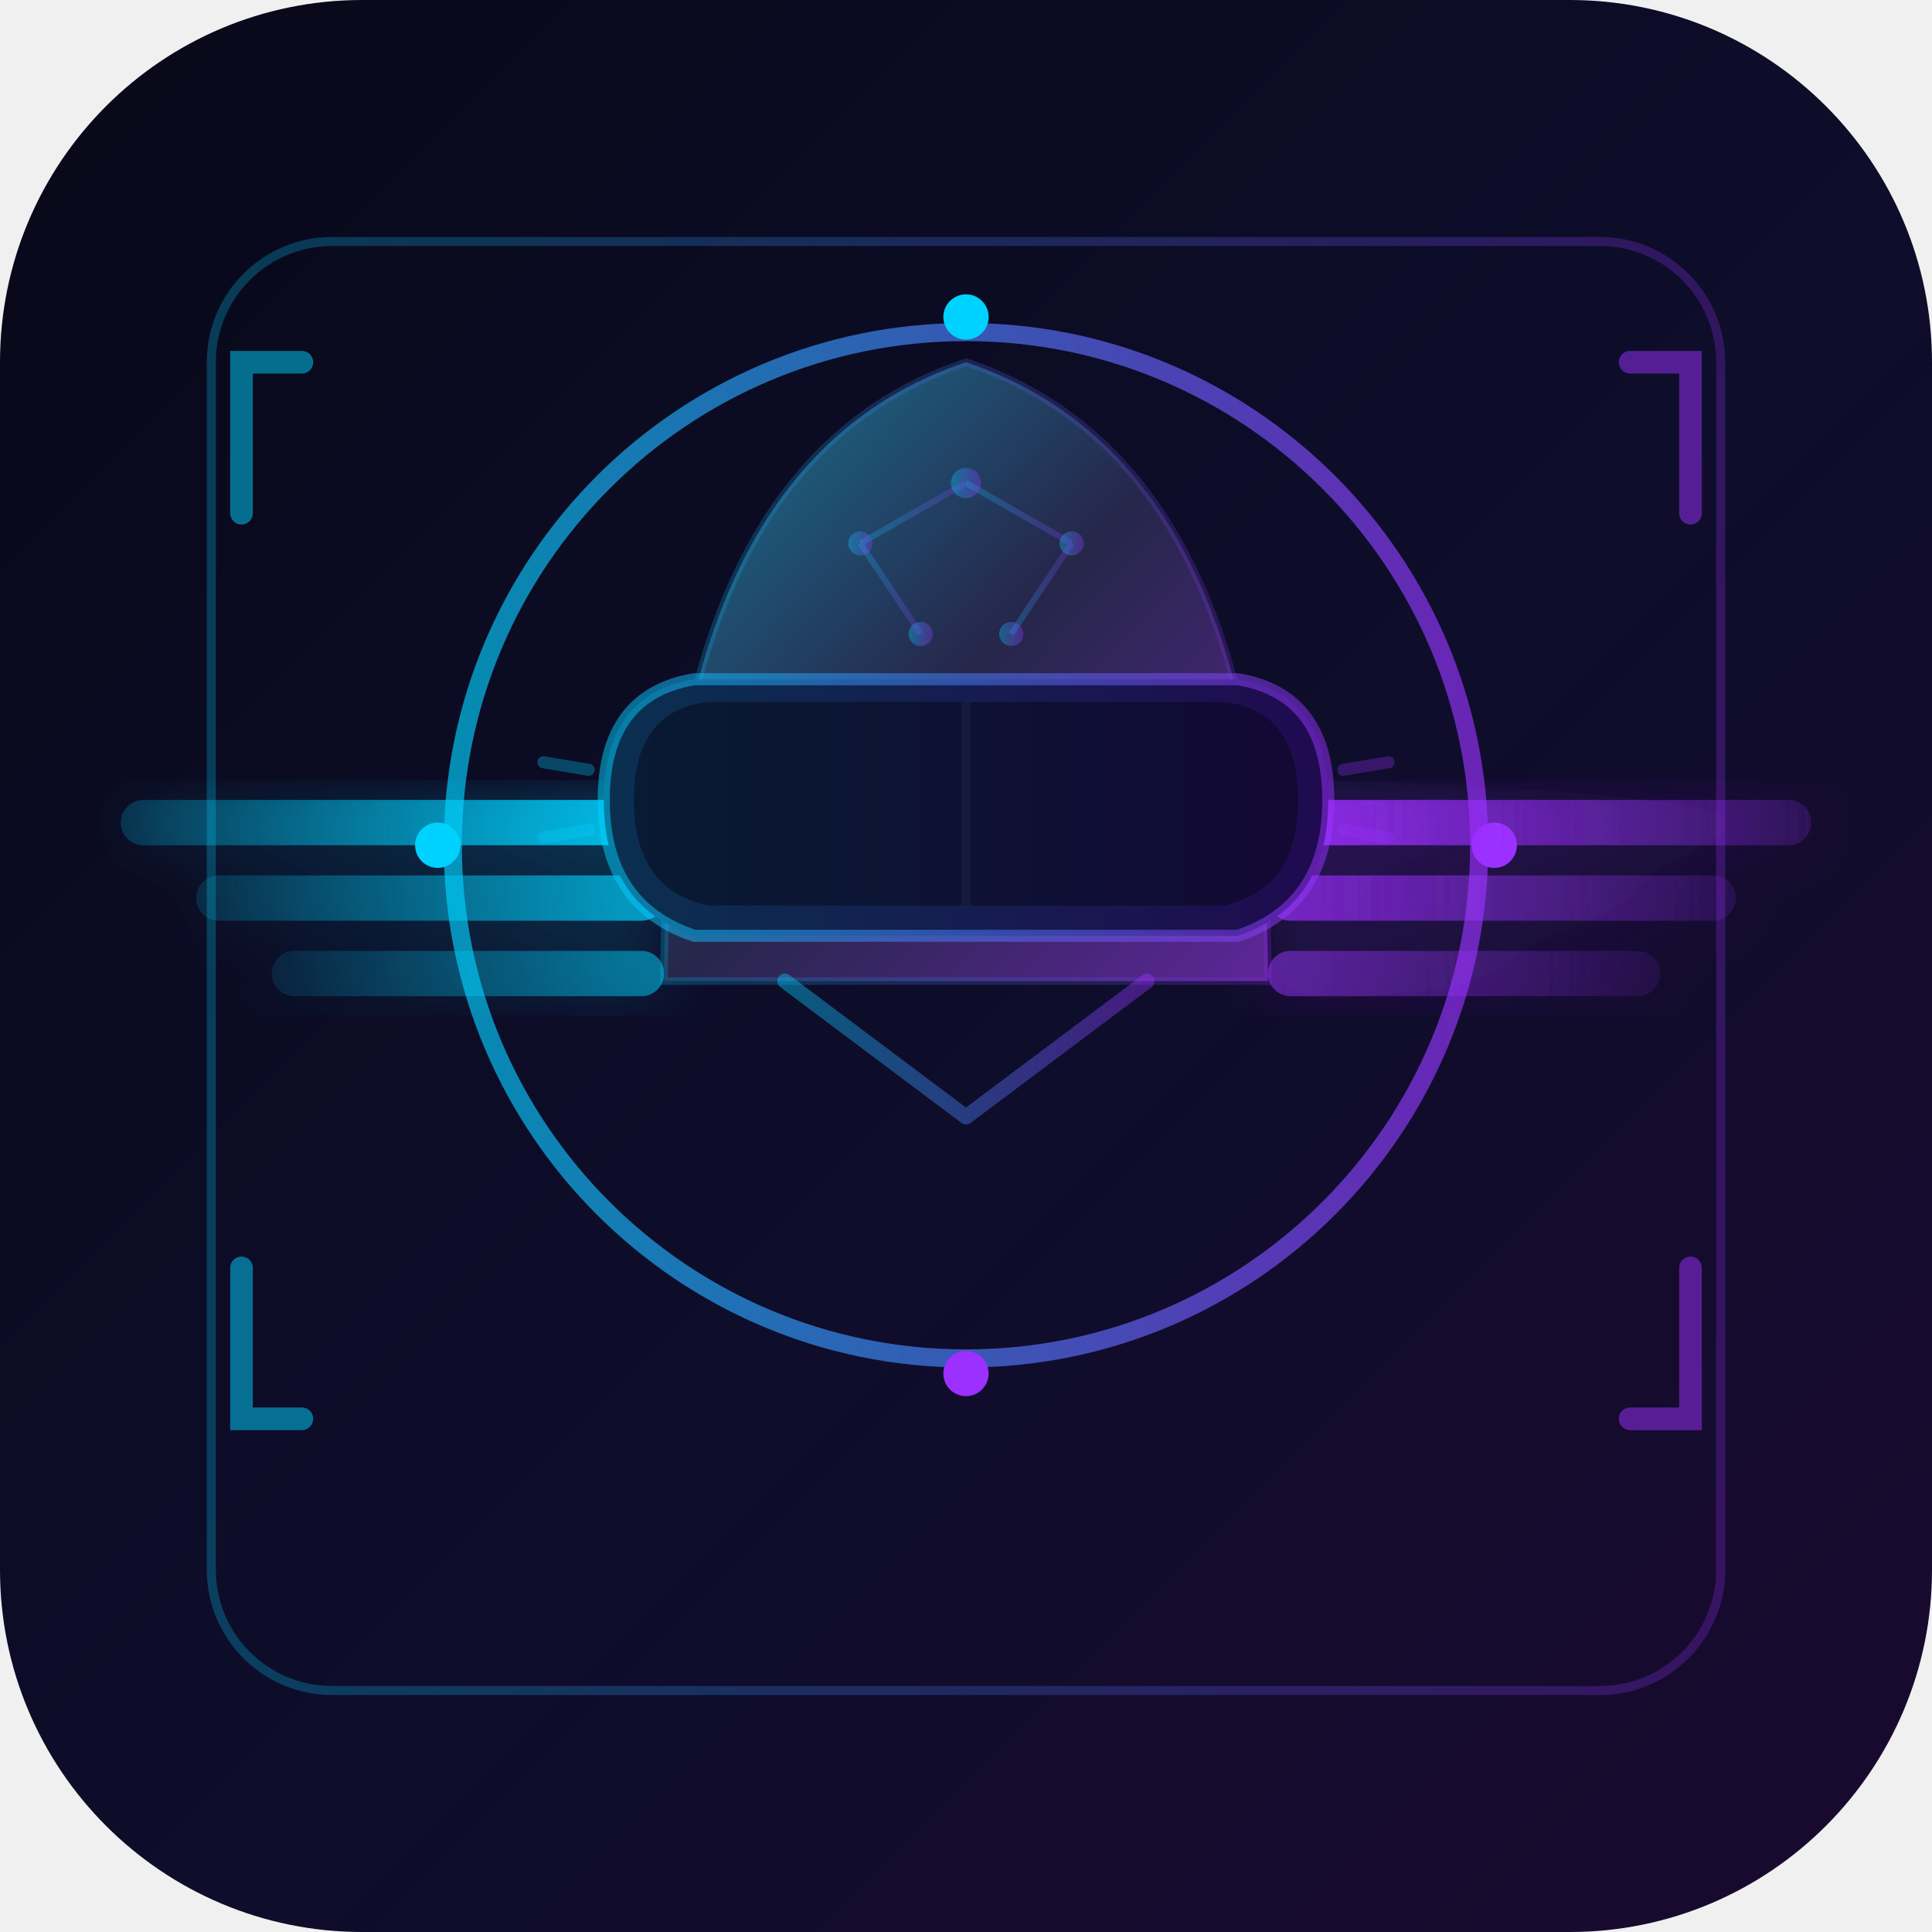
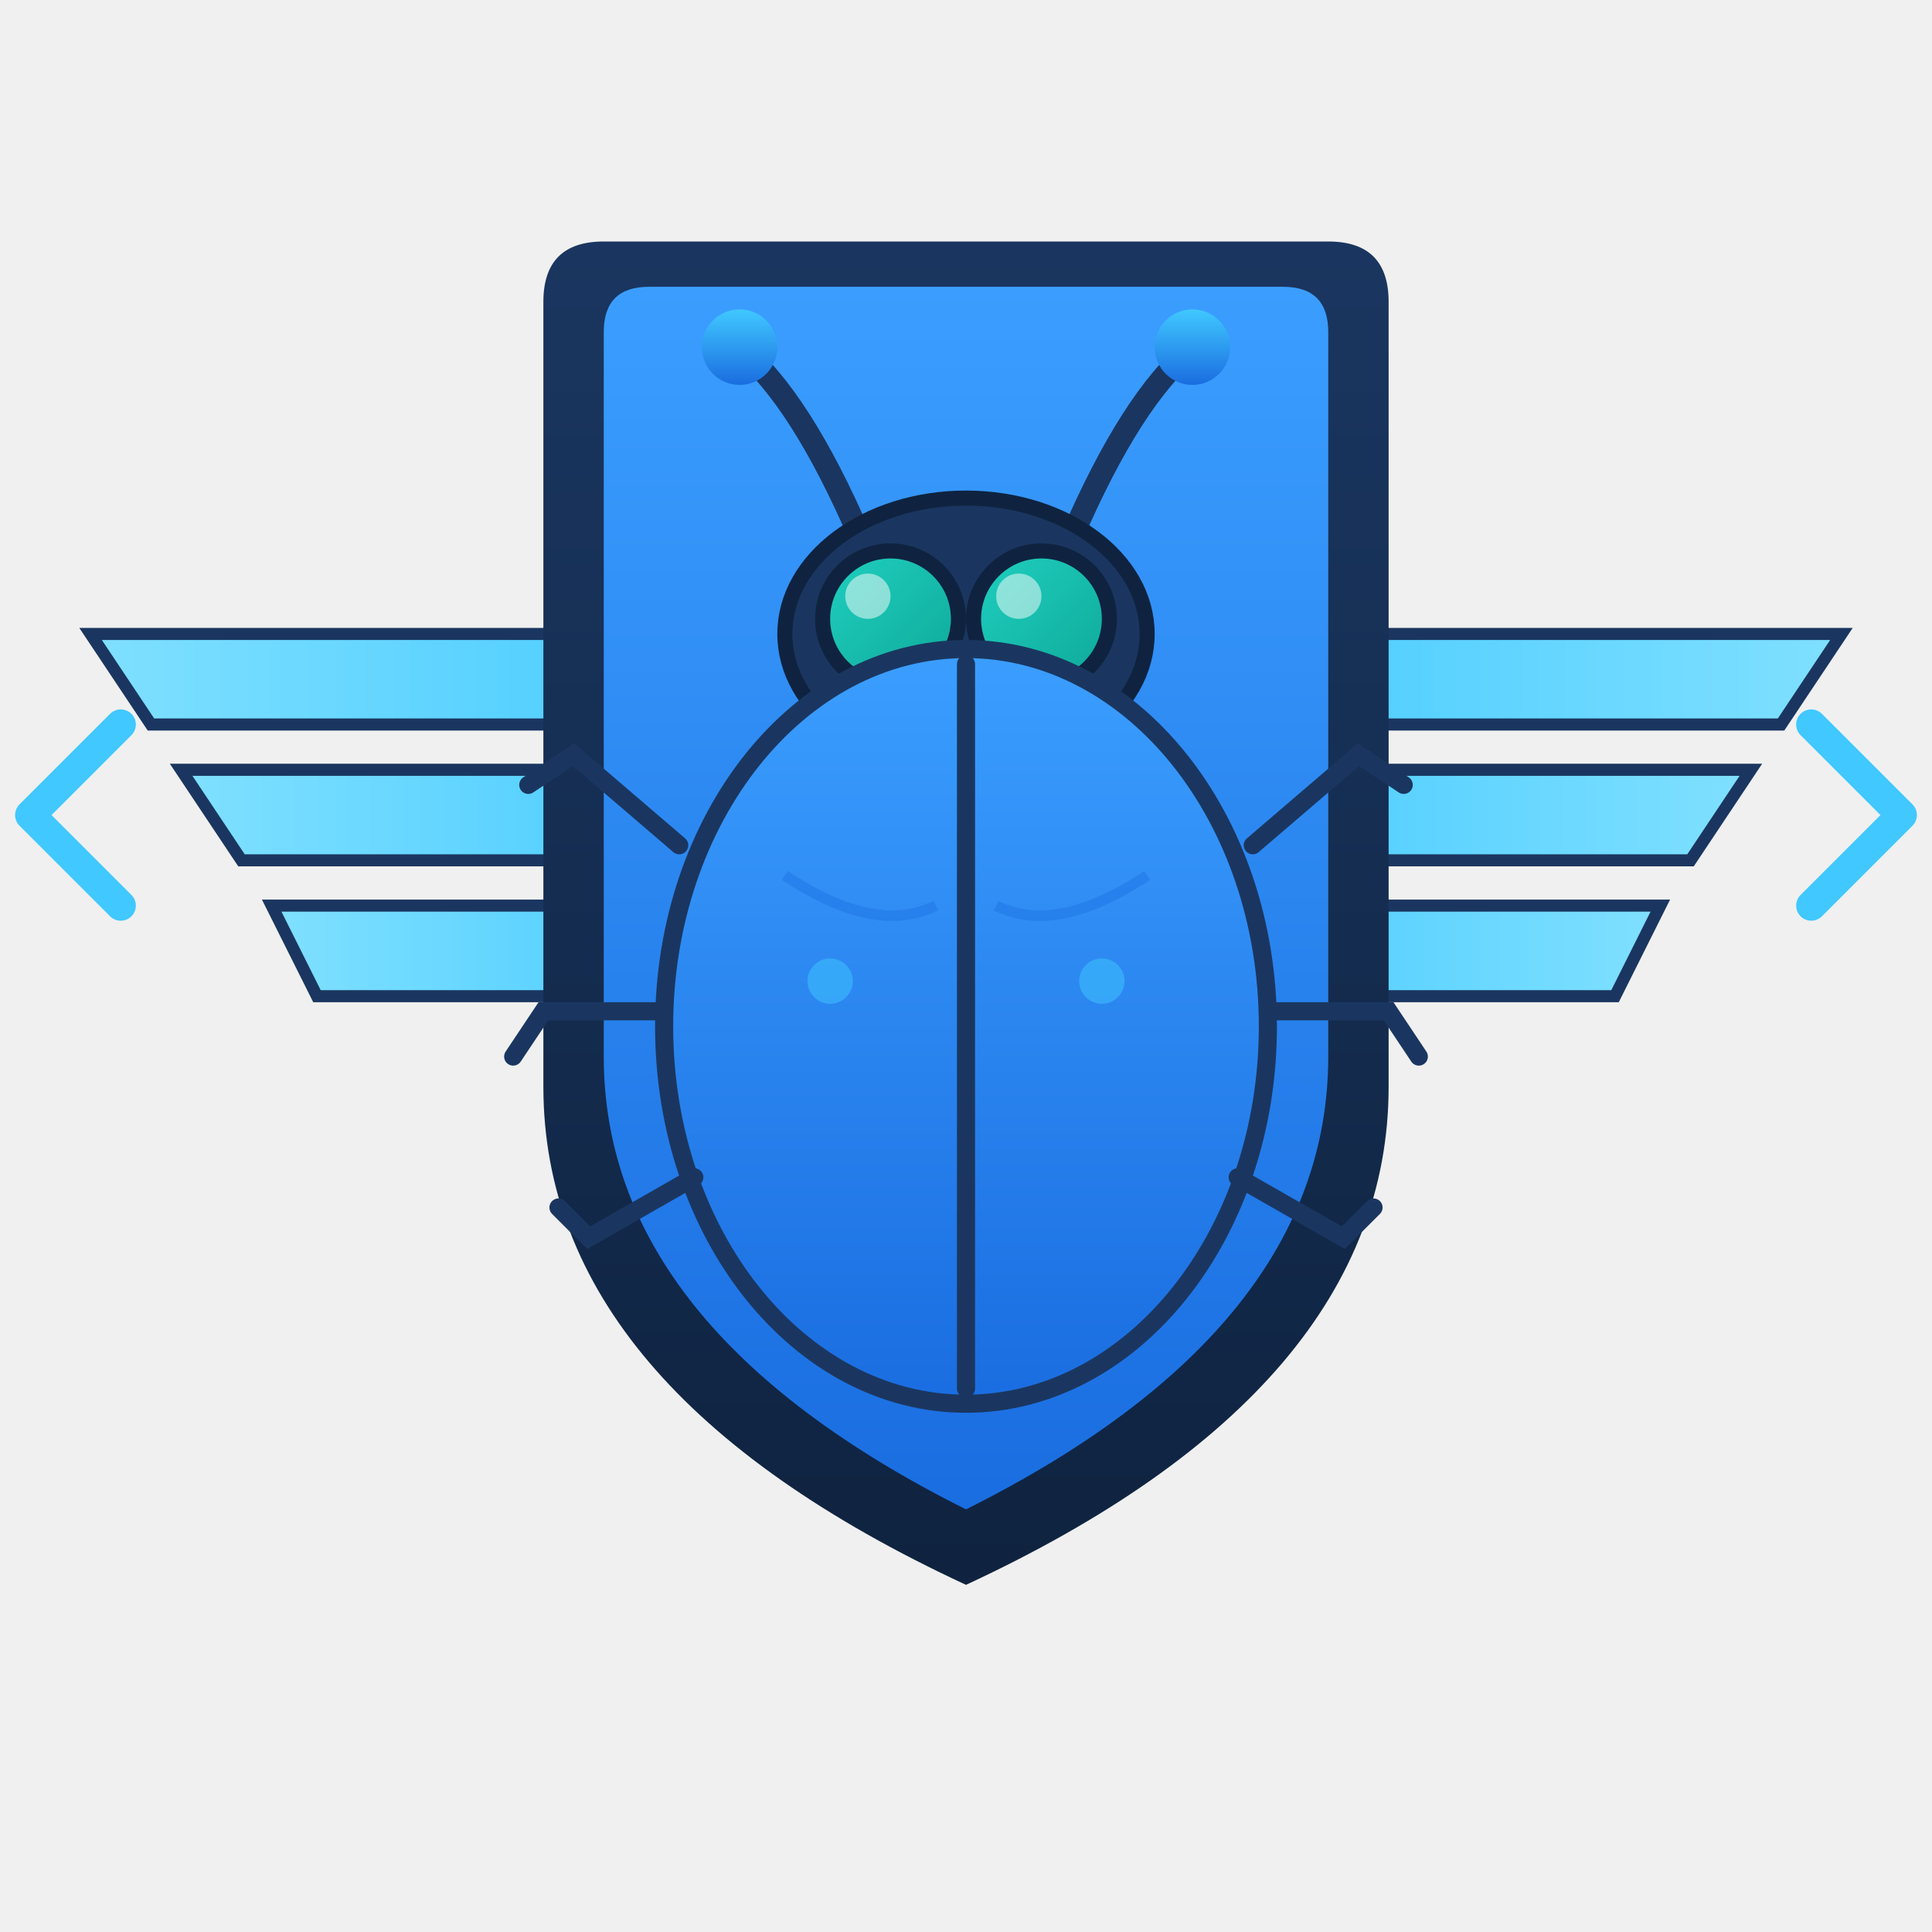
<svg xmlns="http://www.w3.org/2000/svg" viewBox="0 0 128 128" fill="none">
  <defs>
-     <linearGradient id="bg" x1="0" y1="0" x2="1" y2="1">
-       <stop offset="0%" stop-color="#080818" />
-       <stop offset="50%" stop-color="#0d0d2a" />
-       <stop offset="100%" stop-color="#1a0a30" />
+     <linearGradient id="sf" x1="0" y1="0" x2="0" y2="1">
+       <stop offset="0%" stop-color="#3b9eff" />
+       <stop offset="100%" stop-color="#1a6de0" />
    </linearGradient>
-     <linearGradient id="cp" x1="0" y1="0" x2="1" y2="0">
-       <stop offset="0%" stop-color="#00d2ff" />
-       <stop offset="100%" stop-color="#9b30ff" />
+     <linearGradient id="sb" x1="0" y1="0" x2="0" y2="1">
+       <stop offset="0%" stop-color="#1a3660" />
+       <stop offset="100%" stop-color="#0f2340" />
    </linearGradient>
-     <linearGradient id="cpV" x1="0" y1="0" x2="0" y2="1">
-       <stop offset="0%" stop-color="#00d2ff" />
-       <stop offset="100%" stop-color="#9b30ff" />
+     <linearGradient id="wl" x1="1" y1="0" x2="0" y2="0">
+       <stop offset="0%" stop-color="#40c8ff" />
+       <stop offset="100%" stop-color="#80e0ff" />
    </linearGradient>
-     <linearGradient id="hg" x1="0" y1="0" x2="1" y2="1">
-       <stop offset="0%" stop-color="#1a8aaa" />
-       <stop offset="50%" stop-color="#2a2a50" />
-       <stop offset="100%" stop-color="#6a2aaa" />
+     <linearGradient id="wr" x1="0" y1="0" x2="1" y2="0">
+       <stop offset="0%" stop-color="#40c8ff" />
+       <stop offset="100%" stop-color="#80e0ff" />
    </linearGradient>
-     <linearGradient id="gf" x1="0" y1="0" x2="1" y2="0">
-       <stop offset="0%" stop-color="#0a3050" />
-       <stop offset="100%" stop-color="#200a50" />
+     <linearGradient id="eye" x1="0" y1="0" x2="1" y2="1">
+       <stop offset="0%" stop-color="#20d0c0" />
+       <stop offset="100%" stop-color="#0ea898" />
    </linearGradient>
-     <linearGradient id="wL" x1="1" y1="0" x2="0" y2="0">
-       <stop offset="0%" stop-color="#00d2ff" />
-       <stop offset="100%" stop-color="#00d2ff" stop-opacity="0.2" />
+     <linearGradient id="cg" x1="0" y1="0" x2="0" y2="1">
+       <stop offset="0%" stop-color="#40c8ff" />
+       <stop offset="100%" stop-color="#1a6de0" />
    </linearGradient>
-     <linearGradient id="wR" x1="0" y1="0" x2="1" y2="0">
-       <stop offset="0%" stop-color="#9b30ff" />
-       <stop offset="100%" stop-color="#9b30ff" stop-opacity="0.2" />
-     </linearGradient>
-     <filter id="gc">
-       <feDropShadow dx="0" dy="0" stdDeviation="2" flood-color="#00d2ff" flood-opacity="0.4" />
-     </filter>
-     <filter id="gp">
-       <feDropShadow dx="0" dy="0" stdDeviation="2" flood-color="#9b30ff" flood-opacity="0.4" />
-     </filter>
  </defs>
-   <rect width="128" height="128" rx="24" fill="url(#bg)" />
-   <rect x="14" y="16" width="100" height="96" rx="8" fill="none" stroke="url(#cp)" stroke-width="0.6" stroke-opacity="0.25" />
-   <g stroke="#00d2ff" stroke-width="1.5" stroke-linecap="round" fill="none" opacity="0.5">
-     <path d="M20,24 L16,24 L16,34" />
-     <path d="M20,94 L16,94 L16,84" />
+   <g>
+     <path d="M6,42 L52,42 L52,48 L10,48 Z" fill="url(#wl)" stroke="#1a3660" stroke-width="0.8" />
+     <path d="M12,51 L52,51 L52,57 L16,57 Z" fill="url(#wl)" stroke="#1a3660" stroke-width="0.8" />
+     <path d="M18,60 L52,60 L52,66 L21,66 Z" fill="url(#wl)" stroke="#1a3660" stroke-width="0.8" />
  </g>
-   <g stroke="#9b30ff" stroke-width="1.5" stroke-linecap="round" fill="none" opacity="0.5">
-     <path d="M108,24 L112,24 L112,34" />
-     <path d="M108,94 L112,94 L112,84" />
+   <g>
+     <path d="M122,42 L76,42 L76,48 L118,48 Z" fill="url(#wr)" stroke="#1a3660" stroke-width="0.8" />
+     <path d="M116,51 L76,51 L76,57 L112,57 Z" fill="url(#wr)" stroke="#1a3660" stroke-width="0.8" />
+     <path d="M110,60 L76,60 L76,66 L107,66 Z" fill="url(#wr)" stroke="#1a3660" stroke-width="0.8" />
  </g>
-   <circle cx="64" cy="56" r="34" fill="none" stroke="url(#cp)" stroke-width="1.2" opacity="0.65" />
-   <circle cx="64" cy="21" r="1.5" fill="#00d2ff" />
-   <circle cx="64" cy="91" r="1.5" fill="#9b30ff" />
-   <circle cx="29" cy="56" r="1.5" fill="#00d2ff" />
-   <circle cx="99" cy="56" r="1.5" fill="#9b30ff" />
-   <g filter="url(#gc)">
-     <rect x="8" y="53" width="36" height="3" rx="1.5" fill="url(#wL)" opacity="0.9" />
-     <rect x="13" y="58" width="31" height="3" rx="1.5" fill="url(#wL)" opacity="0.7" />
-     <rect x="18" y="63" width="26" height="3" rx="1.5" fill="url(#wL)" opacity="0.5" />
+   <g stroke="#40c8ff" stroke-width="2" stroke-linecap="round" stroke-linejoin="round" fill="none">
+     <polyline points="8,48 2,54 8,60" />
+     <polyline points="120,48 126,54 120,60" />
  </g>
-   <g filter="url(#gp)">
-     <rect x="84" y="53" width="36" height="3" rx="1.5" fill="url(#wR)" opacity="0.9" />
-     <rect x="84" y="58" width="31" height="3" rx="1.5" fill="url(#wR)" opacity="0.7" />
-     <rect x="84" y="63" width="26" height="3" rx="1.5" fill="url(#wR)" opacity="0.5" />
+   <path d="M40,16 L88,16 Q92,16 92,20 L92,72 Q92,92 64,105 Q36,92 36,72 L36,20 Q36,16 40,16 Z" fill="url(#sb)" />
+   <path d="M43,19 L85,19 Q88,19 88,22 L88,70 Q88,88 64,100 Q40,88 40,70 L40,22 Q40,19 43,19 Z" fill="url(#sf)" />
+   <path d="M58,38 Q54,28 50,24" fill="none" stroke="#1a3660" stroke-width="1.5" stroke-linecap="round" />
+   <circle cx="49" cy="23" r="2.5" fill="url(#cg)" />
+   <path d="M70,38 Q74,28 78,24" fill="none" stroke="#1a3660" stroke-width="1.5" stroke-linecap="round" />
+   <circle cx="79" cy="23" r="2.5" fill="url(#cg)" />
+   <ellipse cx="64" cy="42" rx="12" ry="9" fill="#1a3660" stroke="#0f2340" stroke-width="1" />
+   <circle cx="59" cy="41" r="4.5" fill="url(#eye)" stroke="#0f2340" stroke-width="1" />
+   <circle cx="69" cy="41" r="4.5" fill="url(#eye)" stroke="#0f2340" stroke-width="1" />
+   <circle cx="57.5" cy="39.5" r="1.5" fill="#ffffff" opacity="0.5" />
+   <circle cx="67.5" cy="39.5" r="1.5" fill="#ffffff" opacity="0.5" />
+   <ellipse cx="64" cy="68" rx="20" ry="25" fill="url(#sf)" stroke="#1a3660" stroke-width="1.2" />
+   <line x1="64" y1="44" x2="64" y2="92" stroke="#1a3660" stroke-width="1.2" stroke-linecap="round" />
+   <path d="M52,58 Q58,62 62,60" fill="none" stroke="#1a6de0" stroke-width="0.7" opacity="0.4" />
+   <path d="M76,58 Q70,62 66,60" fill="none" stroke="#1a6de0" stroke-width="0.7" opacity="0.4" />
+   <circle cx="55" cy="65" r="1.5" fill="#40c8ff" opacity="0.5" />
+   <circle cx="73" cy="65" r="1.5" fill="#40c8ff" opacity="0.5" />
+   <g stroke="#1a3660" stroke-width="1.2" stroke-linecap="round" fill="none">
+     <path d="M45,56 L38,50 L35,52" />
+     <path d="M44,67 L36,67 L34,70" />
+     <path d="M46,78 L39,82 L37,80" />
+     <path d="M83,56 L90,50 L93,52" />
+     <path d="M84,67 L92,67 L94,70" />
+     <path d="M82,78 L89,82 L91,80" />
  </g>
-   <path d="M44,65 C44,40 52,28 64,24 C76,28 84,40 84,65 Z" fill="url(#hg)" stroke="url(#cp)" stroke-width="0.5" stroke-opacity="0.25" opacity="0.85" />
-   <line x1="64" y1="21" x2="64" y2="30" stroke="url(#cpV)" stroke-width="1.5" stroke-linecap="round" />
-   <g stroke="url(#cp)" stroke-width="0.4" fill="none" opacity="0.25">
-     <line x1="57" y1="36" x2="64" y2="32" />
-     <line x1="64" y1="32" x2="71" y2="36" />
-     <line x1="57" y1="36" x2="61" y2="42" />
-     <line x1="71" y1="36" x2="67" y2="42" />
-     <line x1="61" y1="42" x2="67" y2="42" />
-     <line x1="64" y1="32" x2="64" y2="40" />
-   </g>
-   <g fill="url(#cp)" opacity="0.35">
-     <circle cx="64" cy="32" r="1" />
-     <circle cx="57" cy="36" r="0.8" />
-     <circle cx="71" cy="36" r="0.8" />
-     <circle cx="61" cy="42" r="0.8" />
-     <circle cx="67" cy="42" r="0.8" />
-   </g>
-   <path d="M40,53 Q40,46 46,45 L82,45 Q88,46 88,53 Q88,60 82,62 L46,62 Q40,60 40,53 Z" fill="url(#gf)" stroke="url(#cp)" stroke-width="0.8" stroke-opacity="0.5" />
-   <path d="M42,53 Q42,47 47,46.5 L81,46.5 Q86,47 86,53 Q86,59 81,60 L47,60 Q42,59 42,53 Z" fill="#060618" opacity="0.5" />
-   <line x1="64" y1="46.5" x2="64" y2="60" stroke="#2a2a4c" stroke-width="0.6" opacity="0.35" />
-   <line x1="39" y1="51" x2="36" y2="50.5" stroke="#00d2ff" stroke-width="0.8" stroke-linecap="round" opacity="0.3" />
-   <line x1="39" y1="55" x2="36" y2="55.5" stroke="#00d2ff" stroke-width="0.8" stroke-linecap="round" opacity="0.3" />
-   <line x1="89" y1="51" x2="92" y2="50.5" stroke="#9b30ff" stroke-width="0.8" stroke-linecap="round" opacity="0.3" />
-   <line x1="89" y1="55" x2="92" y2="55.5" stroke="#9b30ff" stroke-width="0.8" stroke-linecap="round" opacity="0.3" />
-   <path d="M52,65 L64,74 L76,65" fill="none" stroke="url(#cp)" stroke-width="1" stroke-linecap="round" stroke-linejoin="round" opacity="0.4" />
</svg>
